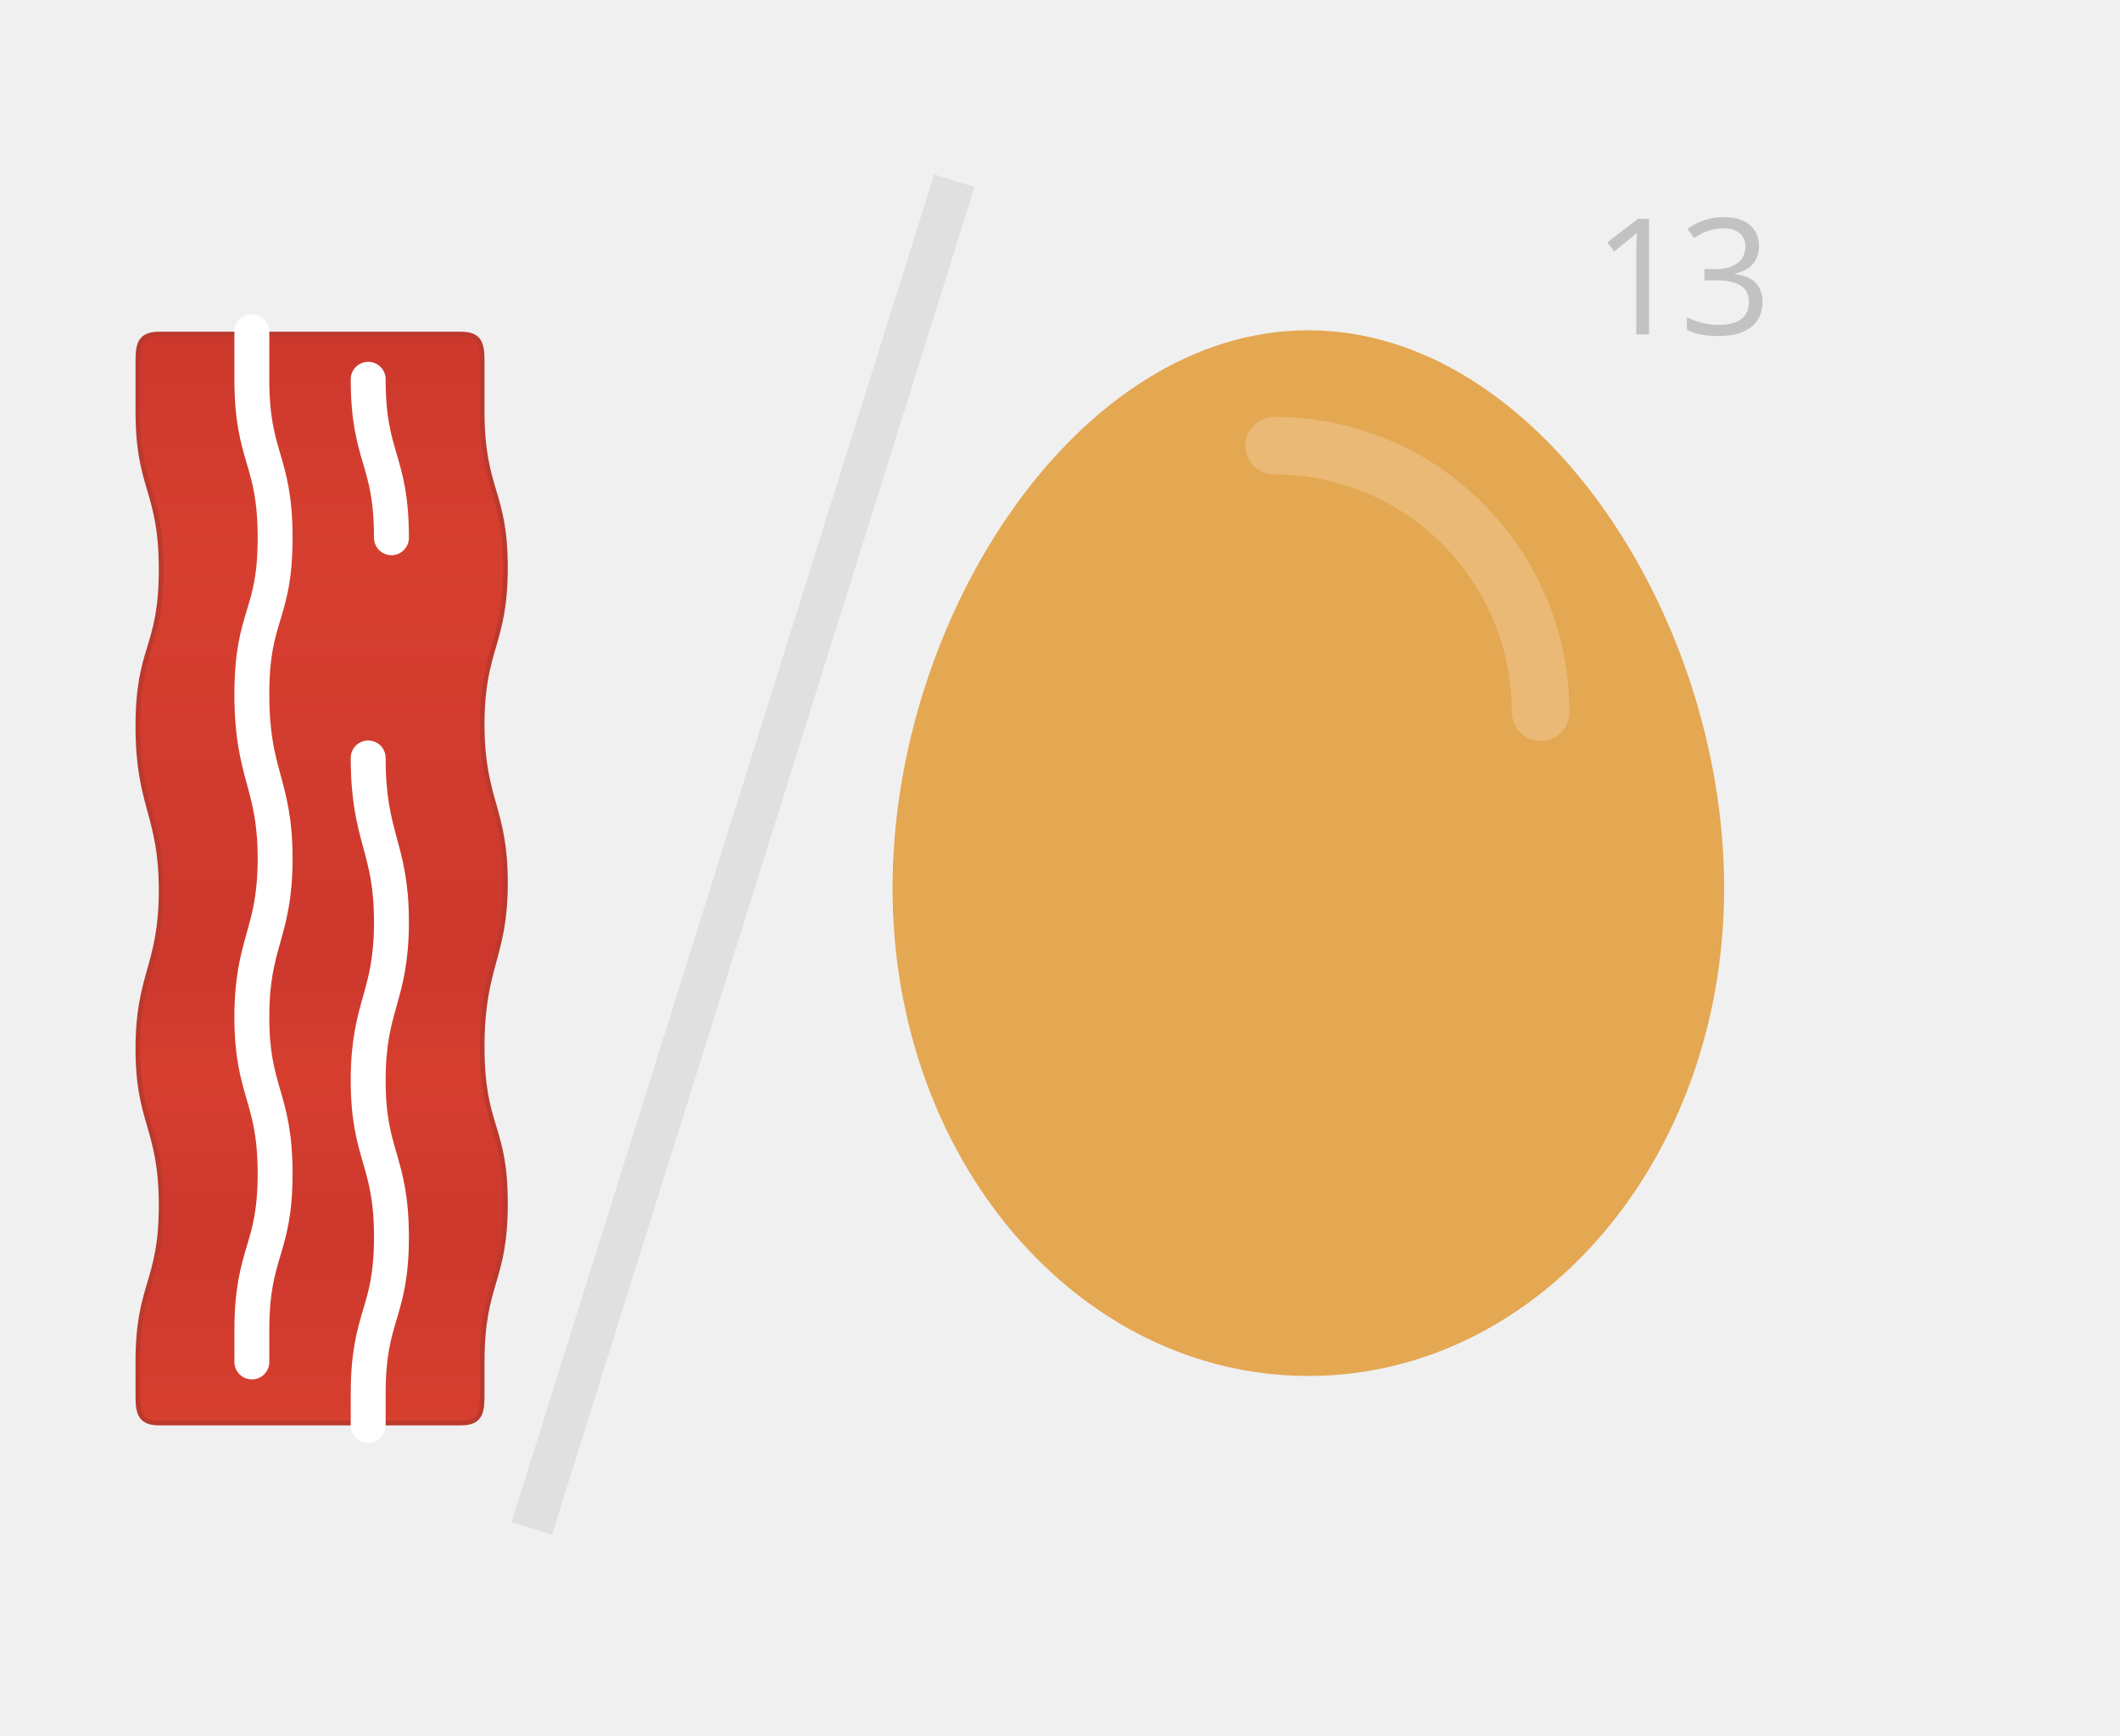
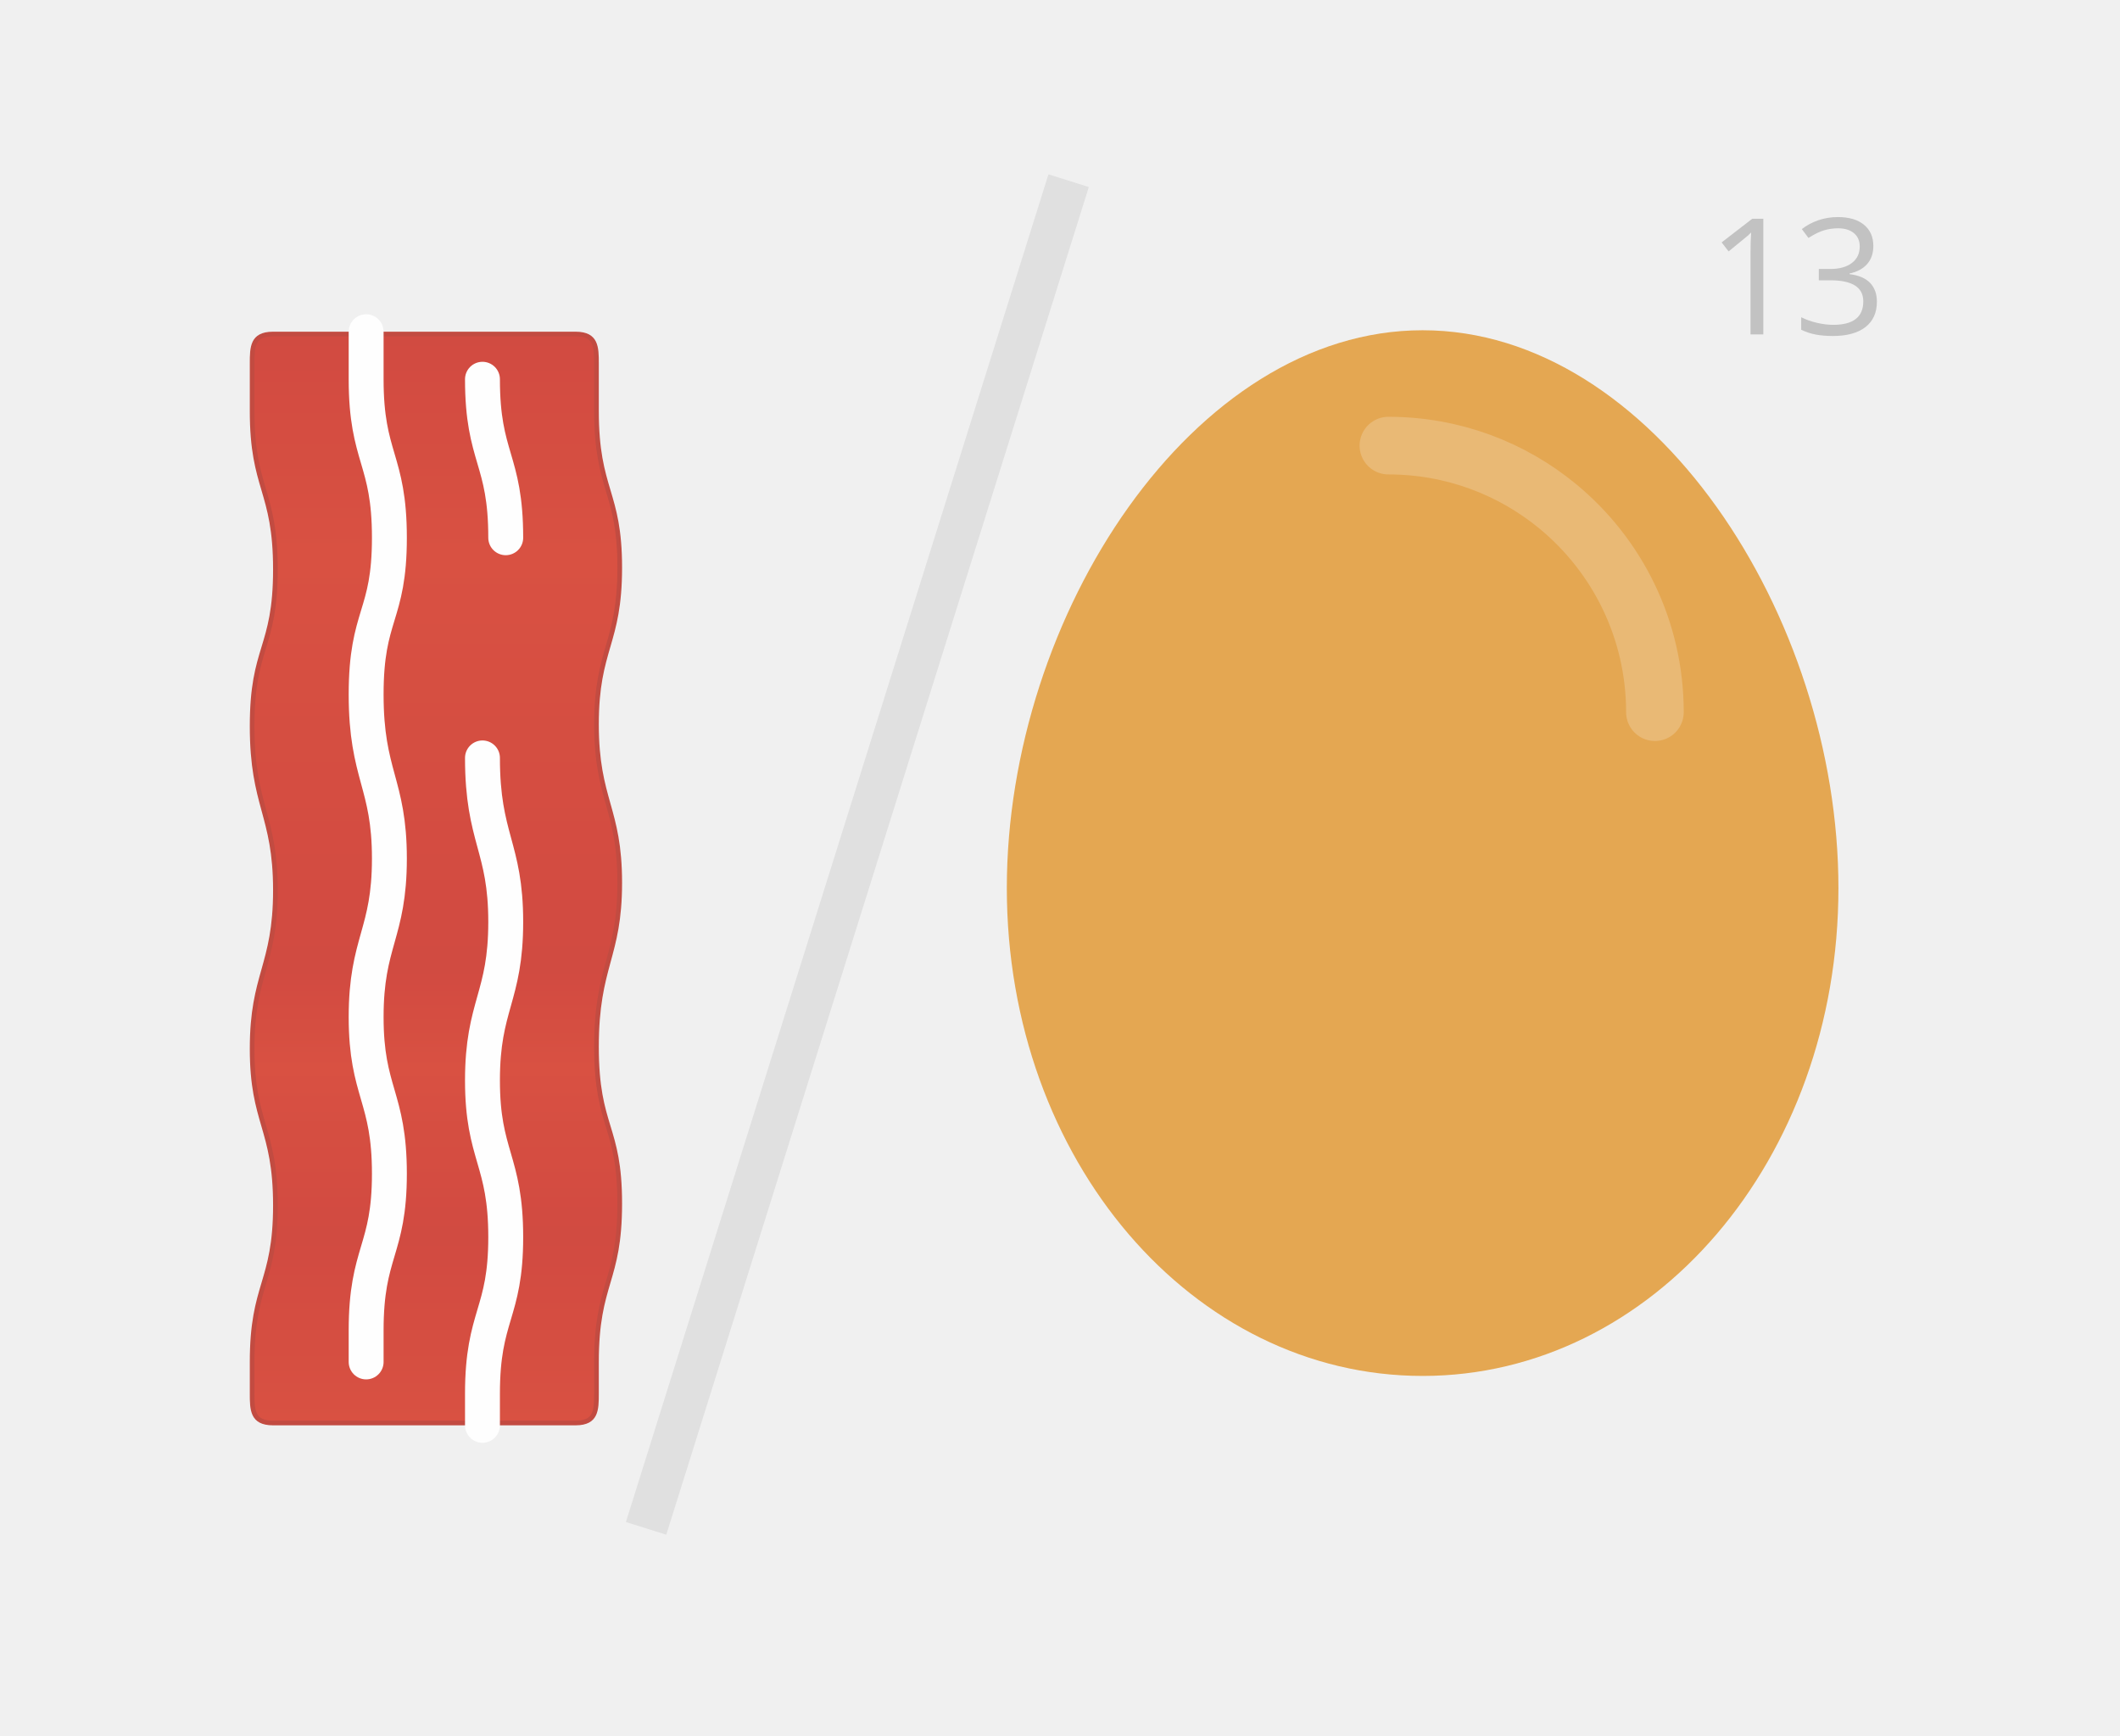
- <svg xmlns="http://www.w3.org/2000/svg" version="1.1" id="bacon-and-eggs" x="0px" y="0px" width="367.86px" height="301.16px" viewBox="0 -30.001 367.86 301.16" enable-background="new 0 -30.001 367.86 301.16" xml:space="preserve">
-   <rect id="slash" x="125.264" y="-4.259" transform="matrix(0.9542 0.2992 -0.2992 0.9542 41.2899 -33.1584)" fill="#E0E0E0" width="7.344" height="245.055" />
-   <text transform="matrix(1 0 0 1 276.3281 28.0244)" fill="#C2C2C2" font-family="'OpenSans'" font-size="28.114" letter-spacing="-1">13</text>
-   <g id="letter-i">
-     <linearGradient id="SVGID_1_" gradientUnits="userSpaceOnUse" x1="55.812" y1="216.901" x2="55.812" y2="27.957">
+ <svg xmlns="http://www.w3.org/2000/svg" version="1.1" id="bacon-and-eggs" x="0px" y="0px" width="367.86px" height="301.16px" viewBox="0 0 367.86 301.16" enable-background="new 0 0 367.86 301.16" xml:space="preserve">
+   <path fill="#C2C2C2" d="M305.973,58.021h-2.224V43.717c0-1.189,0.036-2.314,0.11-3.377c-0.192,0.192-0.408,0.394-0.646,0.604  c-0.238,0.211-1.327,1.103-3.267,2.677l-1.209-1.564l5.312-4.105h1.922V58.021z" />
+   <path fill="#C2C2C2" d="M325.059,42.674c0,1.281-0.359,2.329-1.077,3.144c-0.719,0.814-1.736,1.359-3.054,1.634v0.109  c1.609,0.202,2.805,0.714,3.582,1.538c0.777,0.823,1.167,1.903,1.167,3.239c0,1.913-0.663,3.384-1.99,4.414  c-1.327,1.029-3.212,1.544-5.656,1.544c-1.062,0-2.034-0.08-2.917-0.24s-1.741-0.441-2.574-0.844v-2.169  c0.869,0.43,1.797,0.757,2.78,0.981c0.983,0.224,1.915,0.336,2.794,0.336c3.468,0,5.202-1.359,5.202-4.077  c0-2.435-1.913-3.651-5.737-3.651h-1.978v-1.963h2.005c1.564,0,2.805-0.346,3.72-1.037c0.915-0.69,1.372-1.649,1.372-2.876  c0-0.979-0.336-1.747-1.008-2.306c-0.674-0.559-1.586-0.838-2.739-0.838c-0.878,0-1.707,0.119-2.485,0.357  c-0.777,0.238-1.665,0.677-2.662,1.317l-1.153-1.537c0.823-0.649,1.772-1.16,2.849-1.53c1.075-0.371,2.207-0.557,3.397-0.557  c1.949,0,3.464,0.446,4.544,1.339S325.059,41.118,325.059,42.674z" />
+   <rect id="slash" x="145.093" y="25.74" transform="matrix(-0.9542 -0.2992 0.2992 -0.9542 246.3568 334.2529)" fill="#E0E0E0" width="7.344" height="245.057" />
+   <g id="letter-i" opacity="0.9" enable-background="new    ">
+     <linearGradient id="SVGID_1_" gradientUnits="userSpaceOnUse" x1="75.644" y1="55.261" x2="75.644" y2="244.206" gradientTransform="matrix(1 0 0 -1 0 302.1602)">
      <stop offset="0" style="stop-color:#D63F2F" />
      <stop offset="0.172" style="stop-color:#CD382D" />
      <stop offset="0.312" style="stop-color:#D53E2F" />
      <stop offset="0.325" style="stop-color:#D63F2F" />
      <stop offset="0.417" style="stop-color:#CD382D" />
      <stop offset="0.797" style="stop-color:#D63F2F" />
      <stop offset="1" style="stop-color:#CD382D" />
    </linearGradient>
-     <path fill="url(#SVGID_1_)" d="M27.553,216.901c-3.635,0-3.635-2.362-3.635-5.097v-5.48c0-6.847,1.027-10.308,2.021-13.655       c0.992-3.344,2.019-6.801,2.019-13.526c0-6.803-1.044-10.403-2.054-13.885c-1.021-3.521-1.985-6.846-1.985-13.295       c0-6.49,1.019-10.126,2.004-13.641c1-3.568,2.035-7.258,2.035-13.859c0-6.483-1.007-10.192-1.98-13.778       c-1.012-3.729-2.059-7.585-2.059-14.681c0-7.004,1.026-10.383,2.019-13.65c0.993-3.271,2.021-6.653,2.021-13.55       c0-6.933-1.035-10.457-2.036-13.864c-0.985-3.353-2.003-6.819-2.003-13.636v-8.251c0-2.734,0-5.096,3.635-5.096h52.484       c3.633,0,3.633,2.362,3.633,5.096v8.251c0,6.977,1.044,10.494,2.054,13.896c1.02,3.435,1.983,6.679,1.983,13.284       c0,6.689-1.027,10.234-2.021,13.662c-0.991,3.42-2.016,6.956-2.016,13.519c0,6.601,1.034,10.291,2.034,13.859       c0.985,3.516,2.003,7.151,2.003,13.641c0,6.376-0.948,9.869-1.951,13.567c-1.026,3.779-2.086,7.688-2.086,14.892       c0,7.123,1.043,10.561,2.052,13.885c1.021,3.362,1.985,6.538,1.985,13.316c0,6.817-1.018,10.283-2.002,13.637       c-1,3.407-2.035,6.931-2.035,13.863v5.48c0,2.734,0,5.097-3.633,5.097H27.553z" />
-     <path fill="#BC392D" d="M80.037,28.36c3.086,0,3.229,1.609,3.229,4.692v8.251c0,7.035,1.053,10.581,2.071,14.01       c1.011,3.406,1.966,6.623,1.966,13.169c0,6.632-1.019,10.148-2.005,13.549c-0.999,3.447-2.032,7.011-2.032,13.631       c0,6.656,1.042,10.373,2.049,13.968c1.022,3.65,1.988,7.098,1.988,13.532c0,6.322-0.94,9.79-1.937,13.461       c-1.033,3.806-2.101,7.741-2.101,14.998c0,7.184,1.052,10.649,2.07,14.002c1.012,3.333,1.967,6.481,1.967,13.199       c0,6.759-0.964,10.044-1.986,13.522c-1.008,3.435-2.051,6.986-2.051,13.978v5.48c0,3.083-0.144,4.692-3.229,4.692H27.553       c-3.088,0-3.231-1.609-3.231-4.692v-5.48c0-6.788,1.019-10.221,2.004-13.54c1-3.371,2.035-6.857,2.035-13.642       c0-6.86-1.052-10.488-2.07-13.997c-1.013-3.492-1.969-6.791-1.969-13.183c0-6.435,0.966-9.882,1.989-13.532       c1.008-3.594,2.05-7.311,2.05-13.968c0-6.538-1.014-10.272-1.994-13.884c-1.005-3.704-2.045-7.533-2.045-14.575       c0-6.944,0.972-10.145,2.001-13.533c1.002-3.299,2.038-6.71,2.038-13.667c0-6.991-1.043-10.543-2.052-13.978       c-1.022-3.479-1.987-6.764-1.987-13.522v-8.251c0-3.083,0.144-4.692,3.231-4.692H80.037 M80.037,27.553       c-4.037,0-48.447,0-52.484,0c-4.039,0-4.039,2.75-4.039,5.5s0,8.251,0,8.251c0,13.75,4.039,13.75,4.039,27.5       s-4.039,13.148-4.039,27.2c0,14.05,4.039,15.368,4.039,28.459c0,13.092-4.039,14.408-4.039,27.5s4.039,13.77,4.039,27.18       c0,13.412-4.039,13.451-4.039,27.182c0,0,0,2.73,0,5.48s0,5.5,4.039,5.5c4.037,0,48.447,0,52.484,0s4.037-2.75,4.037-5.5       s0-5.48,0-5.48c0-13.75,4.037-13.75,4.037-27.5s-4.037-13.15-4.037-27.201s4.037-15.367,4.037-28.459       c0-13.091-4.037-14.409-4.037-27.5s4.037-13.769,4.037-27.181c0-13.411-4.037-13.43-4.037-27.18v-8.251       C84.074,30.303,84.074,27.553,80.037,27.553L80.037,27.553z" />
-     <rect x="16.984" y="42.436" fill="none" width="72.041" height="151.666" />
-     <defs>
-       <path id="SVGID_2_" opacity="0.9" d="M84.074,95.664c0-13.091,4.037-13.769,4.037-27.181c0-13.411-4.037-13.43-4.037-27.18         v-8.251c0-2.75,0-5.5-4.037-5.5s-48.447,0-52.484,0c-4.039,0-4.039,2.75-4.039,5.5s0,8.251,0,8.251         c0,13.75,4.039,13.75,4.039,27.5s-4.039,13.148-4.039,27.2c0,14.05,4.039,15.368,4.039,28.459         c0,13.092-4.039,14.408-4.039,27.5s4.039,13.77,4.039,27.18c0,13.412-4.039,13.451-4.039,27.182c0,0,0,2.73,0,5.48         s0,5.5,4.039,5.5c4.037,0,48.447,0,52.484,0s4.037-2.75,4.037-5.5s0-5.48,0-5.48c0-13.75,4.037-13.75,4.037-27.5         s-4.037-13.15-4.037-27.201s4.037-15.367,4.037-28.459C88.111,110.073,84.074,108.755,84.074,95.664z" />
-     </defs>
-     <path id="fat-1" fill="none" stroke="#FFFFFF" stroke-width="6.056" stroke-linecap="round" stroke-miterlimit="10" d="M43.701,27.553       c0,2.75,0,8.251,0,8.251c0,13.75,4.037,13.75,4.037,27.5s-4.037,13.148-4.037,27.199s4.037,15.369,4.037,28.46       c0,13.092-4.037,14.408-4.037,27.5s4.037,13.77,4.037,27.18c0,13.412-4.037,13.449-4.037,27.182c0,0,0,2.73,0,5.48" />
-     <path id="fat-2" fill="none" stroke="#FFFFFF" stroke-width="6.056" stroke-linecap="round" stroke-miterlimit="10" d="M63.887,35.804       c0,13.75,4.037,13.75,4.037,27.5" />
-     <path id="fat-3" fill="none" stroke="#FFFFFF" stroke-width="6.056" stroke-linecap="round" stroke-miterlimit="10" d="M63.887,101.504       c0,14.05,4.037,15.368,4.037,28.459c0,13.092-4.037,14.408-4.037,27.5s4.037,13.77,4.037,27.182       c0,13.41-4.037,13.449-4.037,27.18c0,0,0,2.73,0,5.48" />
+     <path fill="url(#SVGID_1_)" d="M47.383,246.897c-3.635,0-3.635-2.361-3.635-5.096v-5.48c0-6.848,1.026-10.309,2.021-13.655   c0.992-3.344,2.02-6.801,2.02-13.526c0-6.803-1.044-10.402-2.055-13.885c-1.021-3.521-1.984-6.846-1.984-13.295   c0-6.489,1.019-10.126,2.004-13.641c1-3.568,2.035-7.259,2.035-13.859c0-6.483-1.007-10.192-1.98-13.778   c-1.012-3.729-2.059-7.585-2.059-14.681c0-7.004,1.025-10.383,2.019-13.65c0.993-3.271,2.021-6.653,2.021-13.55   c0-6.933-1.035-10.457-2.036-13.864c-0.985-3.353-2.003-6.819-2.003-13.636V63.05c0-2.734,0-5.096,3.635-5.096H99.87   c3.633,0,3.633,2.362,3.633,5.096v8.251c0,6.977,1.044,10.494,2.054,13.896c1.021,3.435,1.983,6.679,1.983,13.284   c0,6.689-1.027,10.234-2.021,13.662c-0.991,3.42-2.016,6.956-2.016,13.519c0,6.601,1.034,10.291,2.034,13.859   c0.984,3.516,2.003,7.151,2.003,13.641c0,6.376-0.948,9.869-1.951,13.566c-1.026,3.779-2.086,7.688-2.086,14.893   c0,7.123,1.043,10.562,2.052,13.885c1.021,3.362,1.985,6.538,1.985,13.316c0,6.817-1.019,10.282-2.002,13.637   c-1,3.407-2.035,6.931-2.035,13.863v5.479c0,2.734,0,5.098-3.633,5.098H47.383V246.897z" />
+     <path fill="#BC392D" d="M99.868,58.357c3.086,0,3.229,1.609,3.229,4.692V71.3c0,7.035,1.053,10.581,2.071,14.01   c1.011,3.406,1.966,6.623,1.966,13.169c0,6.632-1.019,10.148-2.005,13.549c-0.999,3.447-2.032,7.011-2.032,13.631   c0,6.656,1.042,10.373,2.049,13.968c1.022,3.65,1.988,7.098,1.988,13.532c0,6.321-0.94,9.79-1.937,13.461   c-1.033,3.806-2.102,7.741-2.102,14.998c0,7.184,1.052,10.648,2.07,14.002c1.012,3.333,1.967,6.48,1.967,13.199   c0,6.759-0.964,10.044-1.986,13.521c-1.008,3.436-2.051,6.986-2.051,13.979v5.479c0,3.083-0.144,4.692-3.229,4.692H47.383   c-3.088,0-3.231-1.609-3.231-4.692v-5.479c0-6.788,1.02-10.221,2.005-13.54c1-3.371,2.034-6.857,2.034-13.642   c0-6.86-1.052-10.488-2.069-13.998c-1.014-3.492-1.97-6.791-1.97-13.183c0-6.436,0.967-9.882,1.989-13.531   c1.008-3.595,2.05-7.312,2.05-13.969c0-6.538-1.014-10.272-1.993-13.884c-1.006-3.704-2.046-7.533-2.046-14.575   c0-6.944,0.973-10.145,2.002-13.533c1.002-3.299,2.037-6.71,2.037-13.667c0-6.991-1.043-10.543-2.052-13.978   c-1.021-3.479-1.987-6.764-1.987-13.522v-8.251c0-3.083,0.145-4.692,3.231-4.692h52.484 M99.868,57.55c-4.037,0-48.447,0-52.484,0   c-4.039,0-4.039,2.75-4.039,5.5s0,8.251,0,8.251c0,13.75,4.039,13.75,4.039,27.5s-4.039,13.148-4.039,27.2   c0,14.05,4.039,15.368,4.039,28.459c0,13.093-4.039,14.408-4.039,27.5s4.039,13.77,4.039,27.18c0,13.412-4.039,13.451-4.039,27.183   c0,0,0,2.729,0,5.479s0,5.5,4.039,5.5c4.037,0,48.447,0,52.484,0s4.037-2.75,4.037-5.5s0-5.479,0-5.479   c0-13.75,4.036-13.75,4.036-27.5s-4.036-13.15-4.036-27.201s4.036-15.367,4.036-28.459c0-13.091-4.036-14.409-4.036-27.5   s4.036-13.769,4.036-27.181c0-13.411-4.036-13.43-4.036-27.18V63.05C103.905,60.3,103.905,57.55,99.868,57.55L99.868,57.55z" />
+     <path id="fat-1" fill="none" stroke="#FFFFFF" stroke-width="6.056" stroke-linecap="round" stroke-miterlimit="10" d="   M63.532,57.55c0,2.75,0,8.251,0,8.251c0,13.75,4.036,13.75,4.036,27.5s-4.036,13.148-4.036,27.199   c0,14.051,4.036,15.369,4.036,28.46c0,13.093-4.036,14.408-4.036,27.5s4.036,13.77,4.036,27.18c0,13.412-4.036,13.449-4.036,27.183   c0,0,0,2.729,0,5.479" />
+     <path id="fat-2" fill="none" stroke="#FFFFFF" stroke-width="6.056" stroke-linecap="round" stroke-miterlimit="10" d="   M83.717,65.801c0,13.75,4.037,13.75,4.037,27.5" />
+     <path id="fat-3" fill="none" stroke="#FFFFFF" stroke-width="6.056" stroke-linecap="round" stroke-miterlimit="10" d="   M83.717,131.501c0,14.05,4.037,15.368,4.037,28.459c0,13.093-4.037,14.408-4.037,27.5s4.037,13.77,4.037,27.182   c0,13.41-4.037,13.449-4.037,27.181c0,0,0,2.729,0,5.479" />
  </g>
  <g id="letter-o">
    <g id="egg-cracked" opacity="0">
-       <path id="egg-whites" fill="#FFFFFF" stroke="#E0E0E0" stroke-miterlimit="10" d="M350.876,127.938         c0,32.42-21.02,55.252-45.09,73.332c-16.561,12.439-37.148,39.639-59.457,39.639c-24.592,0-47.092-29.764-64.414-44.594         c-21.23-18.176-34.684-44.186-34.684-74.322c0-54.73,44.367-99.098,99.098-99.098c38.689,0,59.49,22.17,75.809,54.503         C328.903,90.802,350.876,111.898,350.876,127.938z" />
+       <path id="egg-whites" fill="#FFFFFF" stroke="#E0E0E0" stroke-miterlimit="10" d="M352.674,160.873    c0,32.419-21.02,55.251-45.09,73.331c-16.561,12.439-37.147,39.64-59.457,39.64c-24.592,0-47.092-29.765-64.413-44.595    c-21.23-18.176-34.685-44.186-34.685-74.321c0-54.73,44.367-99.098,99.098-99.098c38.689,0,59.49,22.17,75.809,54.503    C330.702,123.736,352.674,144.833,352.674,160.873z" />
      <g id="egg-yolk">
-         <radialGradient id="SVGID_4_" cx="-1055.41" cy="-229.105" r="92.051" fx="-1071.33" fy="-272.493" gradientTransform="matrix(0.4037 0 0 0.4037 658.3961 197.2496)" gradientUnits="userSpaceOnUse">
+         <radialGradient id="SVGID_2_" cx="-871.384" cy="87.916" r="92.051" fx="-887.304" fy="44.528" gradientTransform="matrix(0.4037 0 0 -0.4037 585.9044 173.1853)" gradientUnits="userSpaceOnUse">
          <stop offset="0" style="stop-color:#FFD24E" />
          <stop offset="0.544" style="stop-color:#FED14C" />
          <stop offset="0.8" style="stop-color:#FBCC44" />
          <stop offset="0.995" style="stop-color:#F5C338" />
          <stop offset="1" style="stop-color:#F5C337" />
        </radialGradient>
-         <circle fill="url(#SVGID_4_)" cx="233.941" cy="109.604" r="37.161" />
-         <path opacity="0.75" fill="none" stroke="#FFFFFF" stroke-width="4.955" stroke-linecap="round" stroke-linejoin="round" stroke-miterlimit="10" d="           M206.69,109.604c0-6.588,2.336-12.63,6.229-17.342c4.998-6.053,12.561-9.91,21.021-9.91" />
+         <circle fill="url(#SVGID_2_)" cx="235.74" cy="142.538" r="37.161" />
+         <path opacity="0.75" fill="none" stroke="#FFFFFF" stroke-width="4.955" stroke-linecap="round" stroke-linejoin="round" stroke-miterlimit="10" enable-background="new    " d="     M208.489,142.539c0-6.588,2.336-12.63,6.229-17.342c4.998-6.053,12.562-9.91,21.021-9.91" />
      </g>
    </g>
    <g id="egg-whole">
-       <circle fill="none" cx="231.022" cy="118.268" r="80.194" />
-       <path fill="#E4A752" d="M299.172,124.078c0,47.269-32.303,84.656-72.15,84.656s-72.15-37.388-72.15-84.656         s32.303-96.775,72.15-96.775S299.172,76.81,299.172,124.078z" />
+       <path fill="#E4A752" d="M319.002,154.075c0,47.27-32.303,84.656-72.15,84.656s-72.149-37.389-72.149-84.656    c0-47.268,32.302-96.775,72.149-96.775S319.002,106.807,319.002,154.075z" />
      <g id="crack-1" opacity="0">
-         <path fill="#FFFFFF" d="M170.617,64.937l13.169,22.533l0.29,0.495l-0.226,0.462l-7.422,15.238l-0.082-0.983l10.539,14.775           l0.25,0.351l-0.089,0.397l-6.534,29.212c-0.025,0.112-0.137,0.183-0.248,0.157c-0.108-0.023-0.179-0.129-0.16-0.237           l5.048-29.506l0.161,0.747l-10.539-14.775l-0.333-0.467l0.251-0.516l7.422-15.238l0.063,0.957L166.504,67.67           c-0.819-1.092-0.6-2.643,0.492-3.463c1.093-0.82,2.643-0.6,3.463,0.493C170.517,64.776,170.569,64.857,170.617,64.937z" />
+         <path fill="#FFFFFF" d="M190.448,94.934l13.169,22.533l0.29,0.495l-0.227,0.462l-7.422,15.238l-0.082-0.983l10.539,14.775     l0.25,0.351l-0.09,0.397l-6.533,29.212c-0.025,0.111-0.137,0.184-0.248,0.157c-0.107-0.023-0.179-0.13-0.16-0.237l5.048-29.506     l0.161,0.747L194.604,133.8l-0.333-0.467l0.251-0.516l7.423-15.238l0.062,0.957l-15.673-20.869     c-0.819-1.092-0.601-2.643,0.492-3.463s2.643-0.6,3.463,0.493C190.347,94.773,190.399,94.854,190.448,94.934z" />
      </g>
      <g id="crack-2" opacity="0">
-         <path fill="#FFFFFF" d="M183.497,87.349l3.781,4.287l-0.757-0.436h5h0.845l0.142,0.923l1,5.963l-0.411-0.629l5.166,4.492           c0.127,0.11,0.141,0.308,0.03,0.436c-0.097,0.11-0.256,0.138-0.38,0.068l-5.967-3.338l-0.332-0.185l-0.079-0.466l-1-6.007           l0.986,0.744h-5h-0.458l-0.299-0.256l-3.781-4.332c-0.361-0.418-0.314-1.027,0.104-1.388           C182.505,86.863,183.136,86.931,183.497,87.349z" />
+         <path fill="#FFFFFF" d="M203.328,117.346l3.78,4.287l-0.757-0.436h5h0.845l0.143,0.923l1,5.963l-0.411-0.629l5.166,4.492     c0.127,0.11,0.141,0.308,0.03,0.436c-0.098,0.11-0.256,0.138-0.381,0.068l-5.967-3.338l-0.332-0.185l-0.078-0.466l-1-6.007     l0.985,0.744h-5h-0.458l-0.299-0.256l-3.781-4.332c-0.36-0.418-0.313-1.027,0.104-1.388     C202.335,116.86,202.966,116.928,203.328,117.346z" />
      </g>
-       <polyline id="crack-3" opacity="0" fill="none" stroke="#FFFFFF" stroke-linecap="round" stroke-miterlimit="10" points="         186.1,120.083 210.416,134.134 215.85,149.597      " />
+       <polyline id="crack-3" fill="none" stroke="#FFFFFF" stroke-linecap="round" stroke-miterlimit="10" stroke-opacity="0" points="    205.93,150.08 230.247,164.131 235.68,179.594   " />
      <g id="crack-4" opacity="0">
-         <polyline fill="#E4A752" points="212.021,138.761 235.982,149.237 244.205,161.119        " />
-         <path fill="#FFFFFF" d="M212.248,138.241l23.933,10.543l0.016,0.007c0.082,0.036,0.147,0.095,0.193,0.165l7.815,12.163           l-8.63-11.6l0.209,0.172l-23.977-10.441c-0.279-0.121-0.407-0.445-0.286-0.724c0.121-0.279,0.445-0.407,0.725-0.286           L212.248,138.241z" />
+         <polyline fill="#E4A752" points="231.851,168.758 255.812,179.234 264.036,191.116    " />
+         <path fill="#FFFFFF" d="M232.079,168.238l23.933,10.543l0.016,0.007c0.082,0.036,0.147,0.095,0.193,0.165l7.815,12.163     l-8.631-11.601l0.209,0.172l-23.977-10.44c-0.279-0.121-0.407-0.444-0.286-0.724s0.444-0.407,0.726-0.286L232.079,168.238z" />
      </g>
-       <path id="shell-highlight" opacity="0.2" fill="none" stroke="#FFFFFF" stroke-width="10" stroke-linecap="round" stroke-linejoin="round" stroke-miterlimit="10" d="         M221.083,47.319c11.18,0,21.432,3.966,29.429,10.571c10.271,8.482,16.817,21.317,16.817,35.678" />
+       <path id="shell-highlight" opacity="0.2" fill="none" stroke="#FFFFFF" stroke-width="10" stroke-linecap="round" stroke-linejoin="round" stroke-miterlimit="10" enable-background="new    " d="    M240.913,77.316c11.181,0,21.433,3.966,29.43,10.571c10.271,8.482,16.816,21.317,16.816,35.678" />
    </g>
  </g>
</svg>
